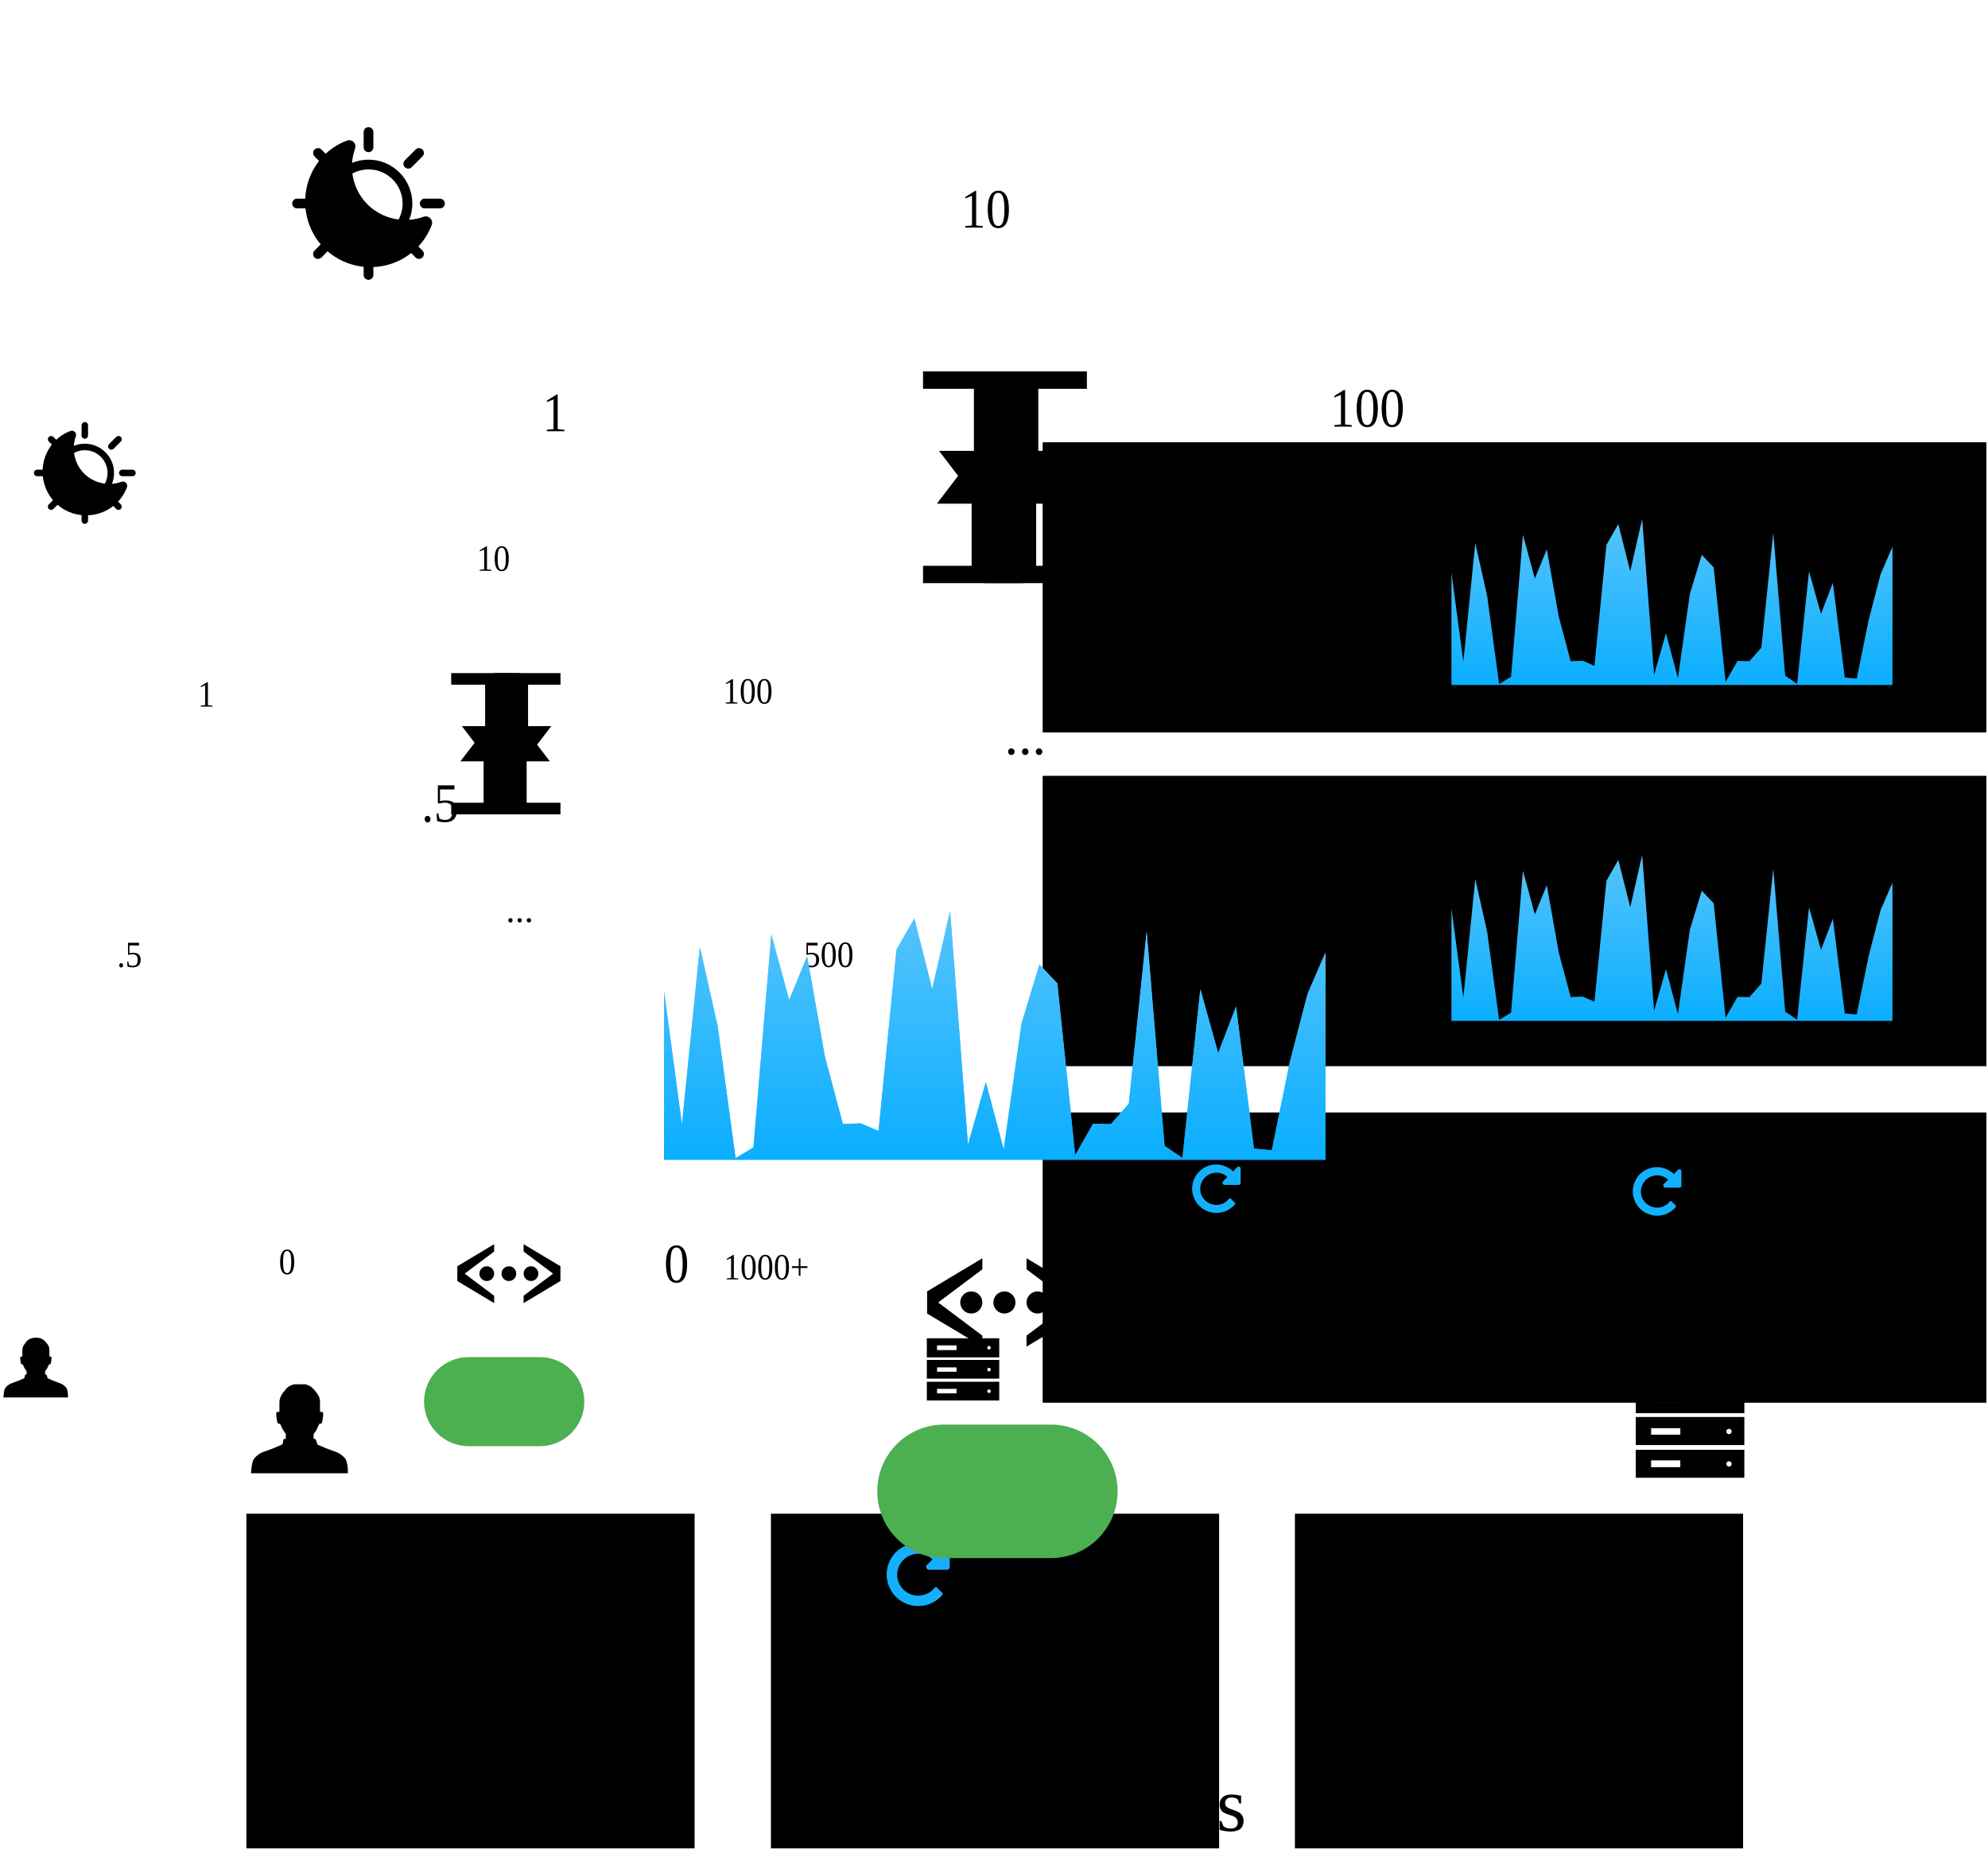
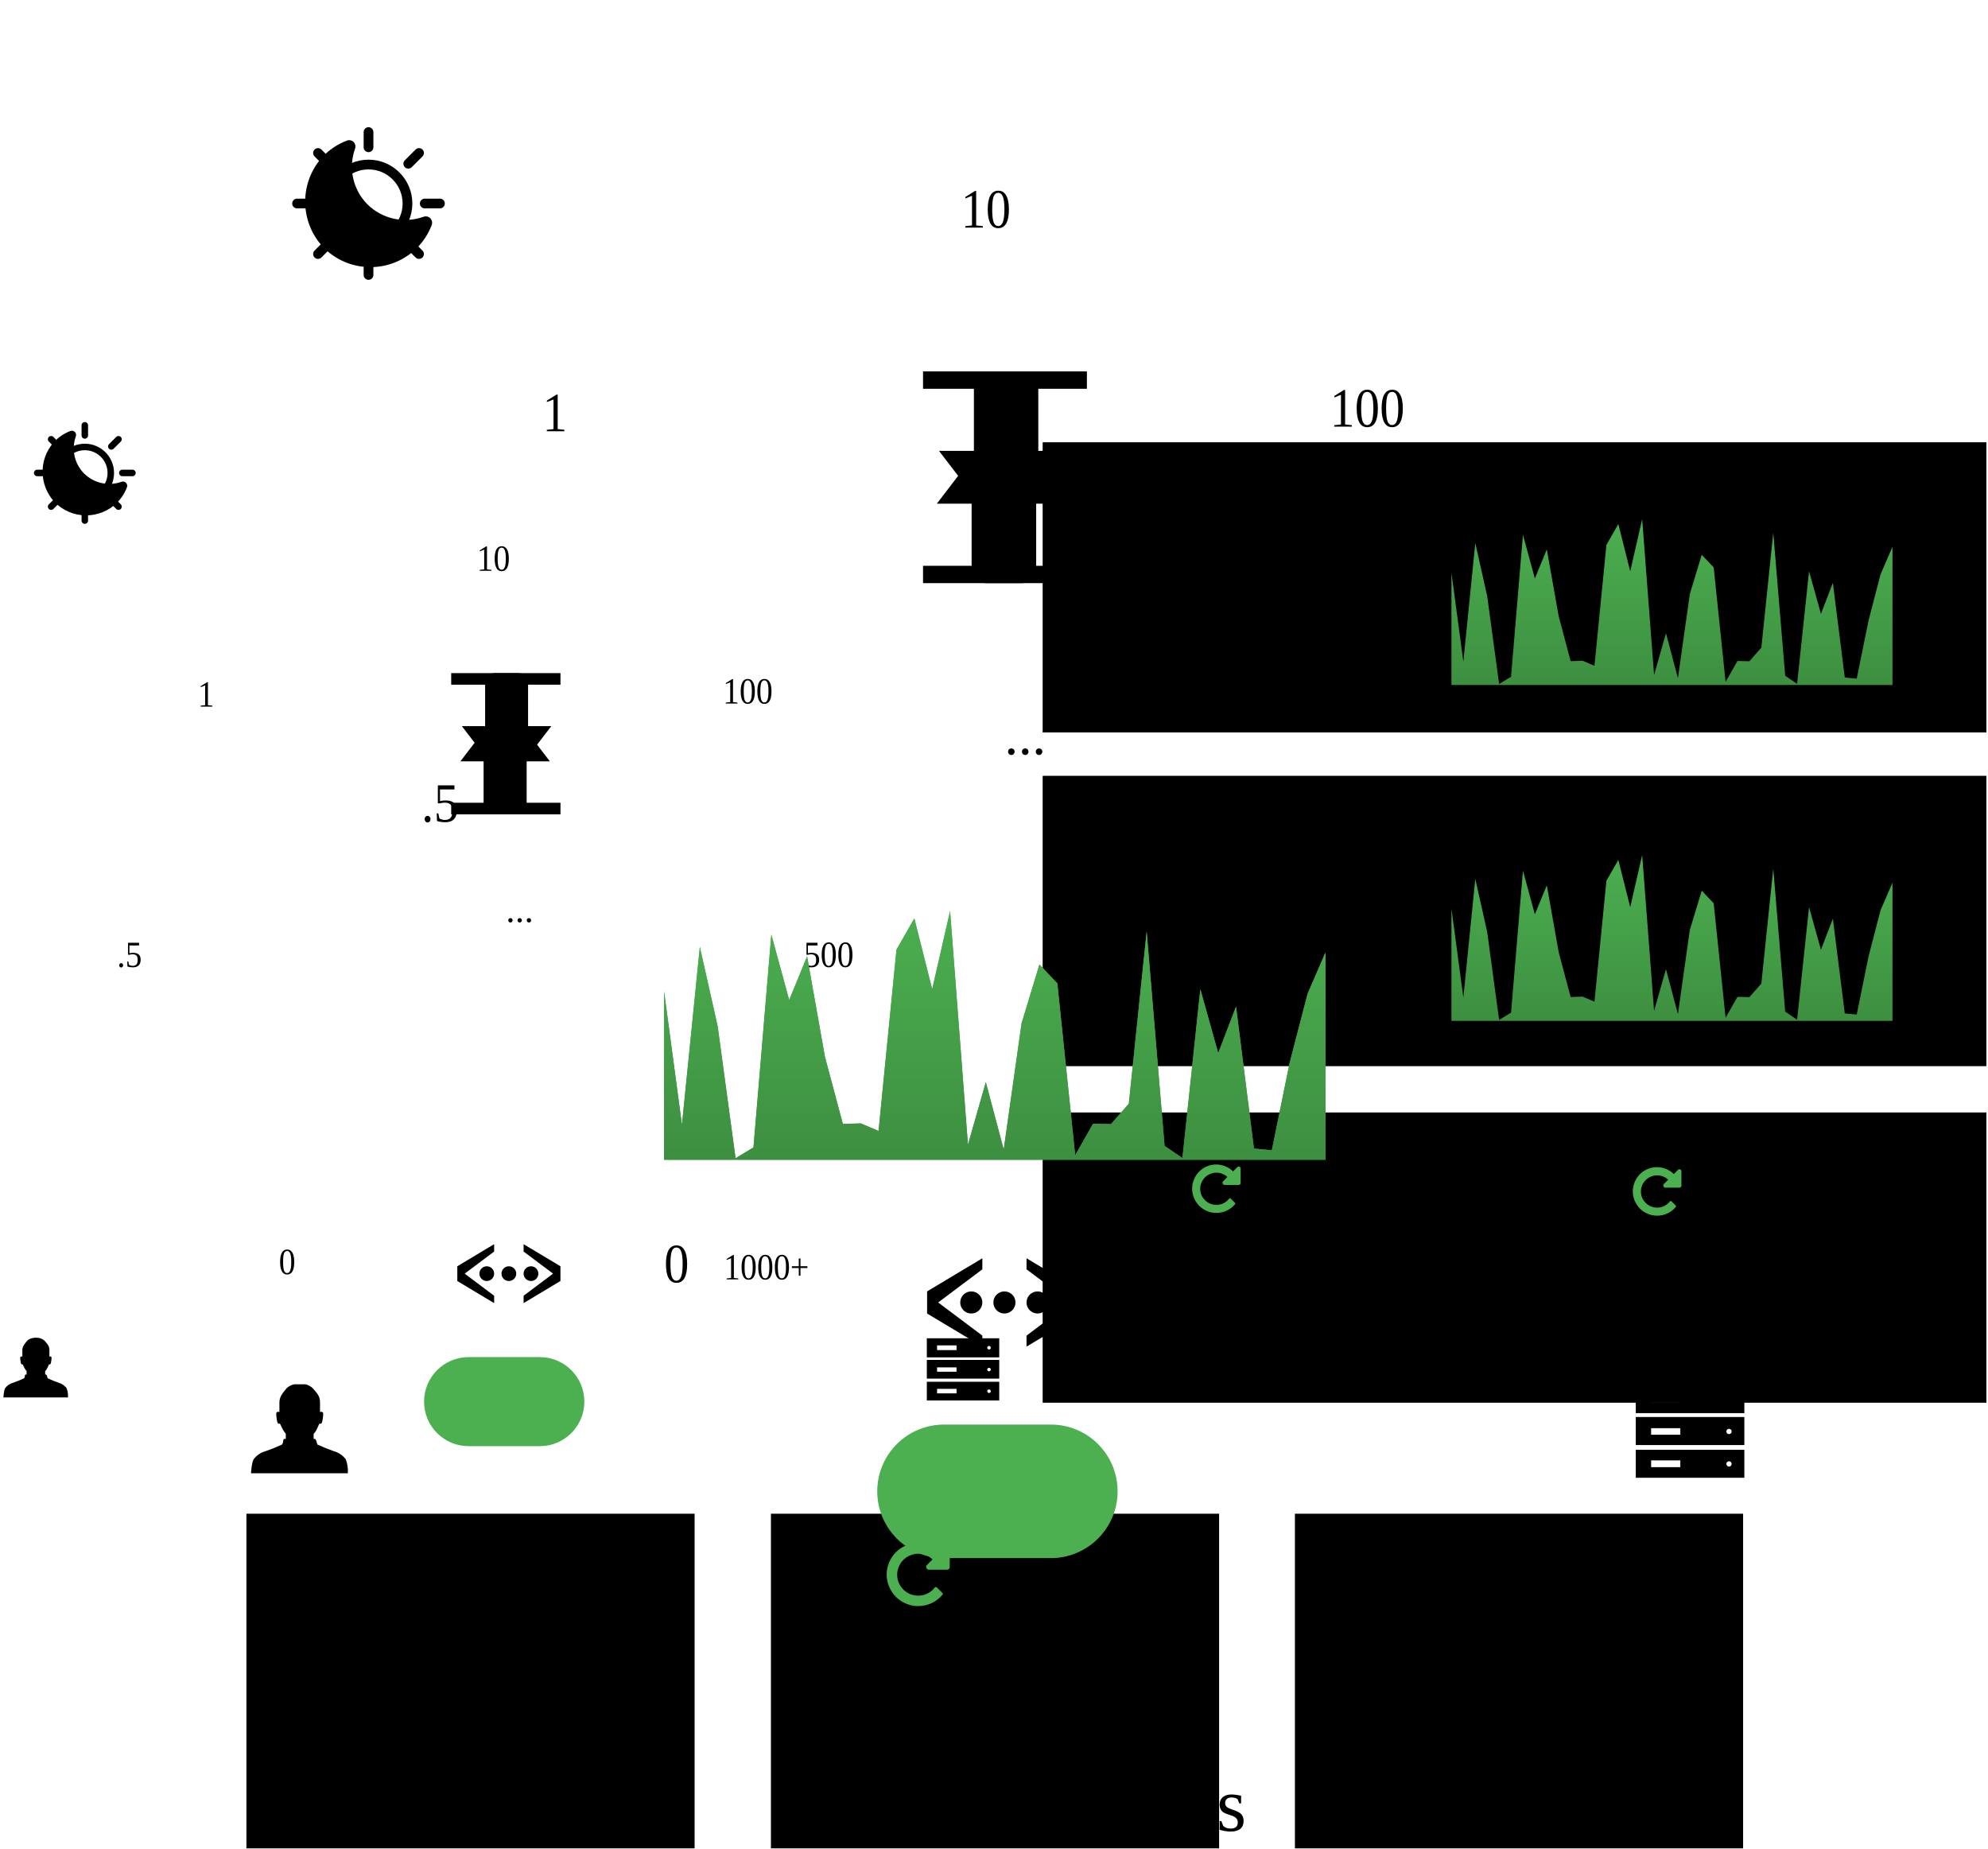
<svg xmlns="http://www.w3.org/2000/svg" xmlns:xlink="http://www.w3.org/1999/xlink" version="1.1" id="OpenSpeedtest" class="openSpeedtestApp">
  <symbol id="logo" viewBox="0 0 262.79 50.38">
	</symbol>
  <symbol id="mainGaugebg" viewBox="0 0 295.93 270.18">
    <path fill="none" d="M64.32,256.41a137,137,0,1,1,192.09-24.8l-.07.09a134.45,134.45,0,0,1-24.71,24.71" />
  </symbol>
  <symbol id="mainGaugeBlue" viewBox="0 0 295.93 270.18">
    <path fill="none" d="M64.32,256.41a137,137,0,1,1,192.09-24.8l-.07.09a134.45,134.45,0,0,1-24.71,24.71" />
  </symbol>
  <symbol id="mainGaugeWhite" viewBox="0 0 295.93 270.18">
    <path fill="none" d="M64.32,256.41a137,137,0,1,1,192.09-24.8l-.07.09a134.45,134.45,0,0,1-24.71,24.71" />
  </symbol>
  <symbol id="oDoMeter" viewBox="0 0 295.93 270.18">
    <text transform="translate(76.34 264.28) scale(0.9 1)">0</text>
    <text transform="translate(23.81 164.6) scale(0.9 1)">.5</text>
    <text transform="translate(50.01 80.11) scale(0.9 1)">1</text>
    <text transform="translate(140.58 36.04) scale(0.9 1)">10</text>
    <text transform="translate(220.43 79.11) scale(0.9 1)">100</text>
    <text transform="translate(246.71 164.6) scale(0.9 1)">500</text>
    <text id="oDoTopSpeed" class="oDoTop-Speed" transform="translate(220.71 265.99) scale(0.9 1)">1000+</text>
    <text id="oDoLiveSpeed" class="oDoLive-Speed" transform="translate(150 150) scale(1 1)">...</text>
    <text id="oDoLiveStatus" class="oDoLive-Status" transform="translate(151 170) scale(1 1)" />
  </symbol>
  <symbol id="progressBar" viewBox="0 0 293.53 18.38">
    <defs>
      <symbol id="personLeft" class="uiBg" viewBox="0 0 33.46 30.9">
        <path d="M32.7,4.8a7.81,7.81,0,0,1-4.1,2.8,61.42,61.42,0,0,0-5.7,2.3s-.1.3-.4,1.3-.9.6-.9.6v1.8a6.15,6.15,0,0,1,1.2,1.8,14.72,14.72,0,0,0,.8,1.7h.5c.5,0,.7,1.9.8,3.2s-1.1.8-1.1.8v3.2c0,1.9-.5,2.8-2.3,4.8s-4.7,1.8-4.7,1.8-3.1.1-4.7-1.8-2.3-3-2.3-4.8V21.1s-1.2.5-1.1-.8.3-3.2.8-3.2H10s.3-.6.8-1.7A9.62,9.62,0,0,1,12,13.6V11.8s-.8.4-.9-.6a2.26,2.26,0,0,0-.4-1.3A61.42,61.42,0,0,0,5,7.6,7.41,7.41,0,0,1,.9,4.8C.2,3.6,0,0,0,0H33.4A11.7,11.7,0,0,1,32.7,4.8Z" />
      </symbol>
      <symbol id="progressElement" class="uiBg" viewBox="0 0 409.31 10.48">
        <line id="progressbg" class="progressbg" x1="5" y1="5" x2="405" y2="5" />
      </symbol>
      <symbol id="doc" class="uiBg" viewBox="0 0 36.8 31.6">
        <path d="M0,31.6V21.9H36.8v9.7Zm15.1-6H5.2V28h9.9Zm16.5.3a.9.9,0,1,0,.9.9A.9.9,0,0,0,31.6,25.9Z" />
        <path d="M0,20.6V11.1H36.8v9.5Zm15.1-6H5.2v2.2h9.9Zm16.5.2a.9.9,0,1,0,.9.9A.9.9,0,0,0,31.6,14.8Z" />
        <path d="M0,9.5V0H36.8V9.5ZM15.1,3.6H5.2V5.9h9.9Zm16.5.2a.9.9,0,1,0,.9.9A.9.9,0,0,0,31.6,3.8Z" />
      </symbol>
    </defs>
    <g id="Progress">
      <g>
        <use width="33.46" height="30.9" transform="matrix(0.57, 0, 0, -0.57, 0, 17.49)" xlink:href="#personLeft" />
        <use width="409.31" height="10.48" transform="matrix(0.57, 0, 0, -0.57, 28.35, 13.39)" xlink:href="#progressElement" />
        <use width="36.8" height="31.6" transform="matrix(0.58, 0, 0, -0.58, 272.2, 18.38)" xlink:href="#doc" />
      </g>
    </g>
  </symbol>
  <symbol id="upSymbol" viewBox="0 0 32.21 41.62">
    <g>
      <path d="M2.71,26H9.55V38.55a2.93,2.93,0,0,0,2.78,3.07h7.13a2.94,2.94,0,0,0,2.78-3.07V26h6.84L15.89,8.8Z" />
      <rect width="32.21" height="3.41" />
    </g>
  </symbol>
  <symbol id="downSymbol" viewBox="0 0 32.21 41.62">
    <g>
      <path d="M29.51,15.62H22.66V3.08A2.94,2.94,0,0,0,19.88,0H12.76A2.94,2.94,0,0,0,10,3.08V15.62H3.14l13.18,17.2Z" />
      <rect y="38.21" width="32.21" height="3.41" />
    </g>
  </symbol>
  <symbol id="resultCard" viewBox="0 0 278.13 85.49">
    <g>
      <rect width="278.13" height="85.49" />
    </g>
  </symbol>
  <symbol id="resultCardMob" viewBox="0 0 88.1 65.79">
    <g>
      <rect width="88.1" height="65.79" />
    </g>
  </symbol>
  <symbol id="downloadRc1" viewBox="0 0 66.93 13.85">
    <g>
      <text transform="translate(0 10.52)" class="rtext">DOWNLOAD</text>
    </g>
  </symbol>
  <symbol id="uploadRc2" viewBox="0 0 46.73 13.85">
    <g>
      <text transform="translate(0 10.52)" class="rtext">UPLOAD</text>
    </g>
  </symbol>
  <symbol id="pingSymbol" viewBox="0 0 14.28 14.28">
    <g>
-       <path d="M13.92.64a.55.55,0,0,0-.65.13L12.06,2A7.21,7.21,0,0,0,9.79.52a7,7,0,0,0-5.42,0,7,7,0,0,0-3.8,3.8,7,7,0,0,0,0,5.54,7.23,7.23,0,0,0,1.52,2.28,7.25,7.25,0,0,0,2.28,1.53,6.89,6.89,0,0,0,2.77.56,7.12,7.12,0,0,0,5.5-2.57.31.31,0,0,0,.07-.21.23.23,0,0,0-.09-.19L11.35,10a.36.36,0,0,0-.24-.09.27.27,0,0,0-.21.11,4.61,4.61,0,0,1-1.67,1.37,4.68,4.68,0,0,1-2.09.48,4.75,4.75,0,0,1-3.36-1.39A4.84,4.84,0,0,1,2.76,9a4.68,4.68,0,0,1-.38-1.85A4.63,4.63,0,0,1,2.76,5.3,4.74,4.74,0,0,1,5.3,2.76a4.72,4.72,0,0,1,5.09.9L9.1,4.94A.54.54,0,0,0,9,5.58.56.56,0,0,0,9.52,6h4.17a.61.61,0,0,0,.42-.17.57.57,0,0,0,.17-.42V1.19a.56.56,0,0,0-.36-.55Z" style="fill: #14b0fe" />
+       <path d="M13.92.64a.55.55,0,0,0-.65.13L12.06,2A7.21,7.21,0,0,0,9.79.52a7,7,0,0,0-5.42,0,7,7,0,0,0-3.8,3.8,7,7,0,0,0,0,5.54,7.23,7.23,0,0,0,1.52,2.28,7.25,7.25,0,0,0,2.28,1.53,6.89,6.89,0,0,0,2.77.56,7.12,7.12,0,0,0,5.5-2.57.31.31,0,0,0,.07-.21.23.23,0,0,0-.09-.19L11.35,10a.36.36,0,0,0-.24-.09.27.27,0,0,0-.21.11,4.61,4.61,0,0,1-1.67,1.37,4.68,4.68,0,0,1-2.09.48,4.75,4.75,0,0,1-3.36-1.39A4.84,4.84,0,0,1,2.76,9a4.68,4.68,0,0,1-.38-1.85A4.63,4.63,0,0,1,2.76,5.3,4.74,4.74,0,0,1,5.3,2.76a4.72,4.72,0,0,1,5.09.9L9.1,4.94A.54.54,0,0,0,9,5.58.56.56,0,0,0,9.52,6h4.17a.61.61,0,0,0,.42-.17.57.57,0,0,0,.17-.42V1.19a.56.56,0,0,0-.36-.55Z" style="fill: #4CAF50" />
    </g>
  </symbol>
  <symbol id="pingRc3" viewBox="0 0 28.43 13.85">
    <g>
      <text transform="translate(0 10.52)" class="rtext">PING</text>
    </g>
  </symbol>
  <symbol id="jitterRc3" viewBox="0 0 39.95 13.85">
    <text class="rtext" transform="translate(0 9.64)">JITTER</text>
  </symbol>
  <symbol id="downResultC1" viewBox="0 0 53.35 39.8">
    <text id="downResult" transform="translate(0 20.07)" class="rtextnum">---</text>
    <text x="0" y="35" class="rtextmbms">Mbps</text>
  </symbol>
  <symbol id="upResultC2" viewBox="0 0 53.35 39.8">
    <text id="upRestxt" transform="translate(0 20.07)" class="rtextnum">---</text>
    <text x="0" y="36.09" class="rtextmbms">Mbps</text>
  </symbol>
  <symbol id="pingResultC3" viewBox="0 0 40.01 39.79">
    <text transform="translate(0 20.07)" id="pingResult" class="rtextnum">--</text>
    <text x="0" y="35" class="rtextmbms">ms</text>
  </symbol>
  <symbol id="jitterResultC3" viewBox="0 0 21.99 39.79">
    <text id="jitterDesk" transform="translate(2.33 20.07)" class="rtextnum">--</text>
    <text x="2" y="35" xml:space="preserve" class="rtextmbms">ms</text>
  </symbol>
  <symbol style="fill: url(#gradient)" id="graphc1" viewBox="0 0 200 100">
    <polygon points="0,50 0.00,16.91 3.51,43.13 7.03,8.17 10.54,23.80 14.05,49.71 17.57,47.57 21.08,5.73 24.59,18.61 28.11,10.03 31.62,29.77 35.14,42.97 38.65,42.85 42.16,44.34 45.68,8.71 49.19,2.56 52.70,16.48 56.22,1.10 59.73,47.04 63.24,34.75 66.76,48.00 70.27,23.19 73.78,11.62 77.30,15.34 80.81,49.09 84.32,42.92 87.84,42.99 91.35,38.99 94.86,5.15 98.38,47.27 101.89,49.66 105.41,16.49 108.92,29.03 112.43,19.89 115.95,47.80 119.46,48.13 122.97,30.92 126.49,17.38 130.00,9.27 130,50" class="line" />
  </symbol>
  <symbol style="fill: url(#gradient)" id="graphc2" viewBox="0 0 200 100">
    <polygon points="0,50 0.00,16.91 3.51,43.13 7.03,8.17 10.54,23.80 14.05,49.71 17.57,47.57 21.08,5.73 24.59,18.61 28.11,10.03 31.62,29.77 35.14,42.97 38.65,42.85 42.16,44.34 45.68,8.71 49.19,2.56 52.70,16.48 56.22,1.10 59.73,47.04 63.24,34.75 66.76,48.00 70.27,23.19 73.78,11.62 77.30,15.34 80.81,49.09 84.32,42.92 87.84,42.99 91.35,38.99 94.86,5.15 98.38,47.27 101.89,49.66 105.41,16.49 108.92,29.03 112.43,19.89 115.95,47.80 119.46,48.13 122.97,30.92 126.49,17.38 130.00,9.27 130,50" class="line2" />
  </symbol>
  <symbol id="jitterMob" viewBox="0 0 58.1 35.77">
    <text id="pingMobres" transform="translate(11.07 18.05)" class="rtextnum">--</text>
    <text x="-8" y="33.46" class="rtextmbms">Jitter</text>
    <text id="JitterResultMon" x="17" y="33.46" class="jitter-Mob">--</text>
    <text id="JitterResultms" x="36" y="33.46" class="rtextmbms">ms</text>
  </symbol>
  <symbol id="settings" viewBox="0 0 100 125">
    <rect fill="transparent" x="0" y="25" width="100" height="50" />
    <path d="M36.43,29.64,9.29,50,36.43,70.36v6.78L2.5,56.79V43.21L36.43,22.86Z" />
    <path d="M63.57,70.36,90.71,50,63.57,29.64V22.86L97.5,43.21V56.79L63.57,77.14Z" />
    <circle cx="29.64" cy="50" r="6.79" />
    <circle cx="50" cy="50" r="6.79" />
    <circle cx="70.36" cy="50" r="6.79" />
  </symbol>
  <symbol id="playButton" style="fill: #4CAF50" viewBox="0 0 191.255 191.255">
    <rect width="180" height="100" rx="50" ry="50" class="startButton" />
    <text class="buttonTxt" x="90" y="60">Проверить</text>
  </symbol>
  <symbol id="introProgress" viewBox="0 0 409.31 10.48">
    <line x1="5" y1="5" x2="405" y2="5" />
  </symbol>
  <symbol id="ConnectError" viewBox="0 0 489.6 489.6">
    <a target="_blank" href="/">
			</a>
  </symbol>
  <symbol class="Your-IP" viewBox="0 0 300 299.12">
    <text id="YourIP" transform="translate(140 228) scale(.8 .8)" />
  </symbol>
  <symbol id="light" viewBox="0 0 512 512">
    <g>
      <path d="M256,108.936c-81.091,0-147.064,65.973-147.064,147.064S174.909,403.064,256,403.064S403.064,337.091,403.064,256         S337.091,108.936,256,108.936z M256,370.383c-63.071,0-114.383-51.312-114.383-114.383c0-63.071,51.312-114.383,114.383-114.383         c63.071,0,114.383,51.312,114.383,114.383C370.383,319.071,319.071,370.383,256,370.383z" />
      <path d="M256,83.708c9.024,0,16.34-7.316,16.34-16.34V16.34C272.34,7.316,265.024,0,256,0c-9.024,0-16.34,7.316-16.34,16.34         v51.027C239.66,76.391,246.976,83.708,256,83.708z" />
      <path d="M256,428.292c-9.024,0-16.34,7.316-16.34,16.34v51.027c0,9.024,7.316,16.34,16.34,16.34c9.024,0,16.34-7.316,16.34-16.34         v-51.027C272.34,435.609,265.024,428.292,256,428.292z" />
      <path d="M111.062,134.171c6.38,6.381,16.727,6.381,23.109,0c6.381-6.38,6.381-16.727,0-23.109L98.089,74.981         c-6.38-6.381-16.727-6.381-23.109,0c-6.381,6.38-6.381,16.727,0,23.109L111.062,134.171z" />
      <path d="M400.938,377.829c-6.38-6.381-16.727-6.38-23.109,0c-6.381,6.38-6.381,16.727,0,23.109l36.081,36.082         c6.38,6.382,16.727,6.382,23.109,0c6.382-6.38,6.382-16.727,0-23.109L400.938,377.829z" />
      <path d="M83.708,256c0-9.024-7.316-16.34-16.34-16.34H16.34C7.316,239.66,0,246.976,0,256c0,9.024,7.316,16.34,16.34,16.34         h51.027C76.391,272.34,83.708,265.024,83.708,256z" />
      <path d="M495.66,239.66h-51.027c-9.024,0-16.34,7.316-16.34,16.34c0,9.024,7.316,16.34,16.34,16.34h51.027         c9.024,0,16.34-7.316,16.34-16.34C512,246.976,504.684,239.66,495.66,239.66z" />
      <path d="M111.062,377.829l-36.081,36.082c-6.381,6.382-6.381,16.727,0,23.109c6.38,6.382,16.727,6.383,23.109,0l36.081-36.082         c6.381-6.381,6.381-16.727,0-23.109C127.79,371.447,117.443,371.447,111.062,377.829z" />
      <path d="M400.938,134.171l36.081-36.082c6.382-6.381,6.382-16.727,0-23.109c-6.38-6.381-16.727-6.381-23.109,0l-36.081,36.082         c-6.381,6.381-6.381,16.727,0,23.109C384.21,140.552,394.557,140.553,400.938,134.171z" />
    </g>
    <rect fill="none" width="512" cursor="pointer" pointer-events="visible" height="512" />
  </symbol>
  <symbol id="dark" viewBox="0 0 1024 1024">
    <path d="M524.8 938.667h-4.267a439.893 439.893 0 0 1-313.173-134.4 446.293 446.293 0 0 1-11.093-597.333 432.213 432.213 0 0 1 170.667-116.907 42.667 42.667 0 0 1 45.227 9.387 42.667 42.667 0 0 1 10.24 42.667 358.4 358.4 0 0 0 82.773 375.893 361.387 361.387 0 0 0 376.747 82.773 42.667 42.667 0 0 1 54.187 55.04A433.493 433.493 0 0 1 836.267 810.667a438.613 438.613 0 0 1-311.467 128z" />
  </symbol>
  <a id="resultsData">
    <svg class="Desktop" viewBox="0 0 586 346">
      <g id="UI-Desk">
        <use id="mainGaugebg-Desk" class="main-Gaugebg" xlink:href="#mainGaugebg" x="10.28" y="36.11" width="273.94" height="245.39" />
        <use id="mainGaugeBlue-Desk" class="main-GaugeBlue" xlink:href="#mainGaugeBlue" x="10.28" y="36.11" width="273.94" height="245.39" />
        <use id="mainGaugeWhite-Desk" class="main-GaugeWhite" xlink:href="#mainGaugeWhite" x="10.28" y="36.11" width="273.94" height="245.39" />
        <use xlink:href="#resultCard" class="Cards" x="307.4" y="31" width="278.1" height="85.5">
						</use>
        <use xlink:href="#resultCard" class="Cards" x="307.4" y="129.3" width="278.1" height="85.5">
						</use>
        <use xlink:href="#resultCard" class="Cards" x="307.4" y="228.5" width="278.1" height="85.5">
						</use>
        <use id="downSymbolDesk" xlink:href="#downSymbol" class="Desktop" x="133" y="99" width="32.21" height="41.62" />
        <use id="upSymbolDesk" xlink:href="#upSymbol" class="Desktop" x="133" y="99" width="32.21" height="41.62" />
        <use id="ConnectErrorDesk" xlink:href="#ConnectError" class="ConnectError" x="135" y="107.8" width="32.21" height="41.62" />
        <use class="oDo-Meter" xlink:href="#oDoMeter" x="10.28" y="36.11" width="273.94" height="245.39" />
        <use xlink:href="#progressBar" x="1" y="295" width="293.53" height="18.38" />
        <use id="progressStatus-Desk" class="intro-Progress" xlink:href="#introProgress" x="29" y="295" width="234" height="21" />
        <use xlink:href="#downloadRc1" x="335.05" y="50.28" width="67" height="16">
						</use>
        <use xlink:href="#uploadRc2" x="345.33" y="145.2" width="47" height="16">
						</use>
        <use xlink:href="#pingSymbol" x="351.4" y="243.8" width="14.3" height="14.4" />
        <use xlink:href="#pingSymbol" x="481.3" y="244.6" width="14.33" height="14.4" />
        <use xlink:href="#pingRc3" x="367.01" y="244.68" width="28" height="16">
						</use>
        <use xlink:href="#jitterRc3" x="495.61" y="246.3" width="39.95" height="13.85">
						</use>
        <use xlink:href="#upSymbol" class="Symbol" x="329" y="146.5" width="11.8" height="13.9" />
        <use xlink:href="#downSymbol" class="Symbol" x="318.7" y="51.9" width="11.8" height="13.8" />
        <use xlink:href="#graphc2" x="427.84" y="134" width="200" height="135">
						</use>
        <use xlink:href="#graphc1" x="427.84" y="35" width="200" height="135">
						</use>
        <use xlink:href="#downResultC1" x="298" y="67.21" width="200" height="45.1">
						</use>
        <use xlink:href="#upResultC2" x="298" y="162.13" width="200" height="45.1">
						</use>
        <use xlink:href="#pingResultC3" x="303.73" y="261.55" width="200" height="45.1">
						</use>
        <use xlink:href="#jitterResultC3" x="420.04" y="262.17" width="200" height="45.1">
						</use>
      </g>
      <g id="intro-Desk">
        <use id="logo-Desk" xlink:href="#logo" x="35" y="140" width="222.8" height="50.22" />
        <use id="deskStart" class="deskStart" xlink:href="#mainGaugebg" x="10.28" y="36.11" width="273.94" height="245.39" />
        <use xlink:href="#resultCard" class="Cards" x="307.4" y="31" width="278.1" height="85.5" />
        <use xlink:href="#resultCard" class="Cards" x="307.4" y="228.5" width="278.1" height="85.5" />
        <use xlink:href="#resultCard" class="Cards" x="307.4" y="129.3" width="278.1" height="85.5" />
        <use xlink:href="#downloadRc1" x="335.05" y="50.28" width="67" height="16">
						</use>
        <use xlink:href="#uploadRc2" x="345.33" y="145.2" width="47" height="16">
						</use>
        <use xlink:href="#pingSymbol" x="351.4" y="243.8" width="14.3" height="14.4" />
        <use xlink:href="#pingSymbol" x="481.3" y="244.6" width="14.33" height="14.4" />
        <use xlink:href="#pingRc3" x="367.01" y="244.68" width="28" height="16">
						</use>
        <use xlink:href="#jitterRc3" x="495.61" y="246.3" width="39.95" height="13.85">
						</use>
        <use xlink:href="#upSymbol" class="Symbol" x="329" y="146.5" width="11.8" height="13.9" />
        <use xlink:href="#downSymbol" class="Symbol" x="318.7" y="51.9" width="11.8" height="13.8" />
        <use xlink:href="#graphc2" x="427.84" y="134" width="200" height="135">
						</use>
        <use xlink:href="#graphc1" x="427.84" y="35" width="200" height="135">
						</use>
        <use xlink:href="#downResultC1" x="298" y="67.21" width="200" height="45.1">
						</use>
        <use xlink:href="#upResultC2" x="298" y="162.13" width="200" height="45.1">
						</use>
        <use xlink:href="#pingResultC3" x="303.73" y="261.55" width="200" height="45.1">
						</use>
        <use xlink:href="#jitterResultC3" x="420.04" y="262.17" width="200" height="45.1">
						</use>
        <use id="nightmode" class="darkmode" xlink:href="#dark" x="10" y="25" width="30" height="30" />
        <use id="daymode" class="darkmode" xlink:href="#light" x="10" y="25" width="30" height="30" />
        <use id="startButtonDesk" class="startButton" xlink:href="#playButton" x="125" y="300.6" width="50.2" height="50.2">
						</use>
        <use id="settingsDesk" class="Startsettings" xlink:href="#settings" x="100" y="260" width="100" height="40">
						</use>
        <use class="Desktop" id="ipDesk" xlink:href="#YourIP" x="7" y="70" />
      </g>
    </svg>
    <svg class="Mobile" viewBox="0 0 295.9 363.3">
      <g id="UI-Mob">
        <use id="mainGaugebg-Mob" class="main-Gaugebg" xlink:href="#mainGaugebg" x="11.18" y="12" width="273.94" height="245.39" />
        <use id="mainGaugeBlue-Mob" class="main-GaugeBlue" xlink:href="#mainGaugeBlue" x="11.18" y="12" width="273.94" height="245.39" />
        <use id="mainGaugeWhite-Mob" class="main-GaugeWhite" xlink:href="#mainGaugeWhite" x="11.18" y="12" width="273.94" height="245.39" />
        <use xlink:href="#resultCardMob" class="Cards" x="1" y="297.52" width="88.1" height="65.8">
						</use>
        <use xlink:href="#resultCardMob" class="Cards" x="104.1" y="297.52" width="88.1" height="65.8">
						</use>
        <use xlink:href="#resultCardMob" class="Cards" x="207.1" y="297.52" width="88.1" height="65.8">
						</use>
        <use id="upSymbolMob" xlink:href="#upSymbol" class="Mobile" x="134" y="73" width="32.21" height="41.62" />
        <use id="downSymbolMob" xlink:href="#downSymbol" class="Mobile" x="134" y="73" width="32.21" height="41.62" />
        <use id="ConnectErrorMob" xlink:href="#ConnectError" class="ConnectError" x="135.9" y="74.02" width="32.21" height="41.62" />
        <use class="oDo-Meter" xlink:href="#oDoMeter" x="11.18" y="12" width="273.94" height="245.39" />
        <use xlink:href="#progressBar" x="1.9" y="272.08" width="293.53" height="18.38" />
        <use id="progressStatus-Mob" class="intro-Progress" xlink:href="#introProgress" x="29" y="272" width="234.5" height="21.5" />
        <use xlink:href="#downloadRc1" x="22.36" y="301.63" width="60" height="15">
						</use>
        <use xlink:href="#uploadRc2" x="237.51" y="301.64" width="42" height="15">
						</use>
        <use xlink:href="#pingRc3" x="143.88" y="301.72" width="26" height="15">
						</use>
        <use xlink:href="#upSymbol" class="Symbol" x="221.8" y="303.42" width="12.3" height="10.6" />
        <use xlink:href="#downSymbol" class="Symbol" x="7.7" y="303.42" width="10.6" height="12.4" />
        <use xlink:href="#pingSymbol" x="126.8" y="303.32" width="12.5" height="12.4" />
        <use id="graphMob1" xlink:href="#graphc1" x="83.1" y="160.45" width="200" height="135">
						</use>
        <use id="graphMob2" xlink:href="#graphc2" x="83.1" y="160.45" width="200" height="135">
						</use>
        <use xlink:href="#jitterMob" x="71.14" y="317.65" width="200" height="45.1">
						</use>
        <use xlink:href="#upResultC2" x="182" y="317.67" width="200" height="45.1">
						</use>
        <use xlink:href="#downResultC1" x="-25" y="317.64" width="200" height="45.1">
						</use>
      </g>
      <g id="intro-Mob">
        <use id="nightmode-Mob" class="darkmode" xlink:href="#dark" x="10" y="25" width="30" height="30" />
        <use id="daymode-Mob" class="darkmode" xlink:href="#light" x="10" y="25" width="30" height="30" />
        <use id="logo-Desk" xlink:href="#logo" x="38" y="110" width="218.8" height="50.22" />
        <use id="deskStartMob" class="deskStart" xlink:href="#mainGaugebg" x="11.18" y="12" width="273.94" height="245.39" />
        <use id="startButtonMob" class="startButton" xlink:href="#playButton" x="125" y="280" width="50.2" height="50.2">
						</use>
        <use id="settingsMob" class="Startsettings" xlink:href="#settings" x="100" y="240" width="100" height="40">
						</use>
        <use class="Mobile" id="ipMob" xlink:href="#YourIP" x="11" y="49" />
      </g>
    </svg>
  </a>
  <linearGradient id="gradient" x1="0%" y1="0%" x2="0%" y2="100%">
-     <stop offset="0%" stop-color="#56c4fb" />
-     <stop offset="100%" stop-color="#0baeff" />
+     <stop offset="0%" stop-color="#4CAF50" />
+     <stop offset="100%" stop-color="#3d8f40" />
  </linearGradient>
  <radialGradient id="RadialGradient1">
-     <stop offset="0%" stop-color="#56c4fb" />
-     <stop offset="100%" stop-color="#0baeff" />
+     <stop offset="0%" stop-color="#4CAF50" />
+     <stop offset="100%" stop-color="#3d8f40" />
  </radialGradient>
</svg>
